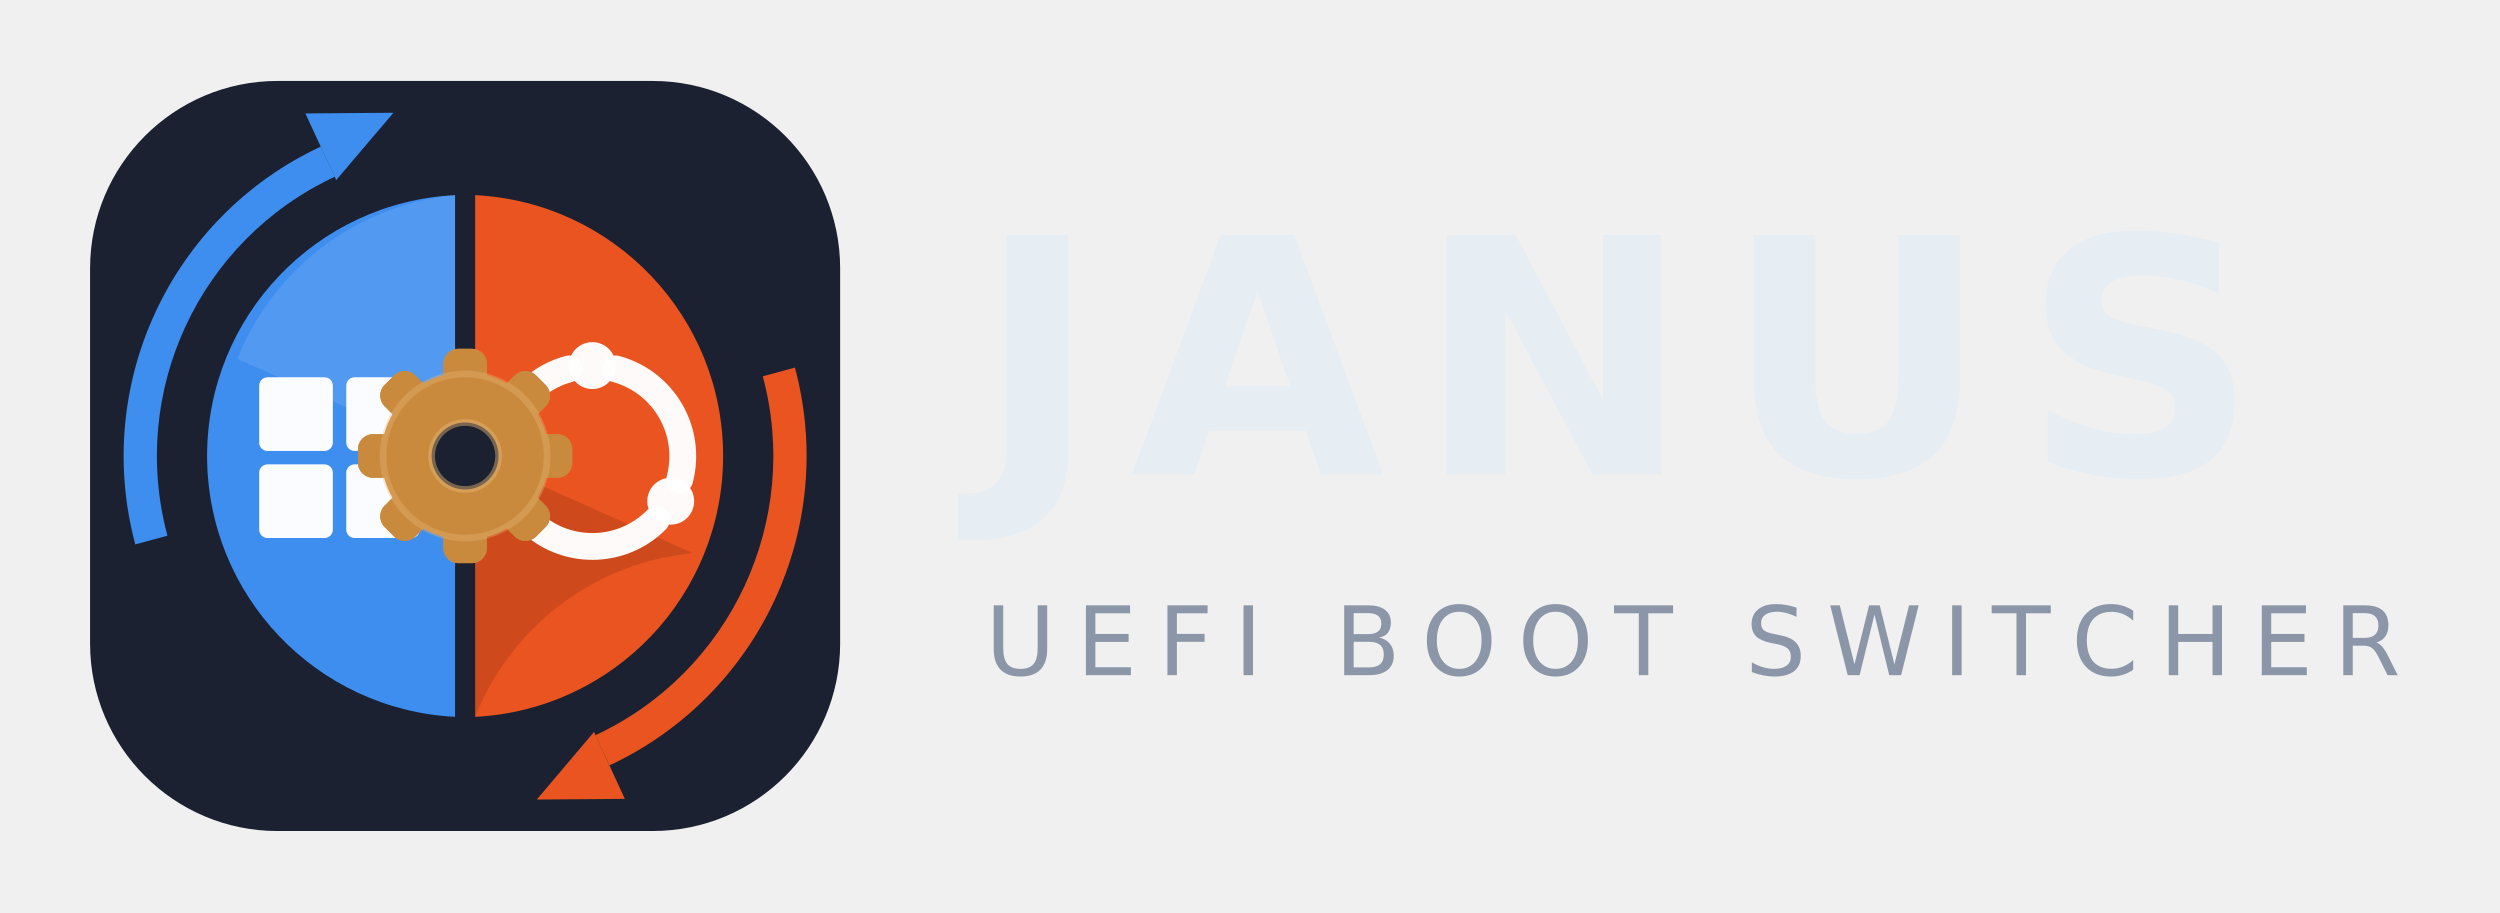
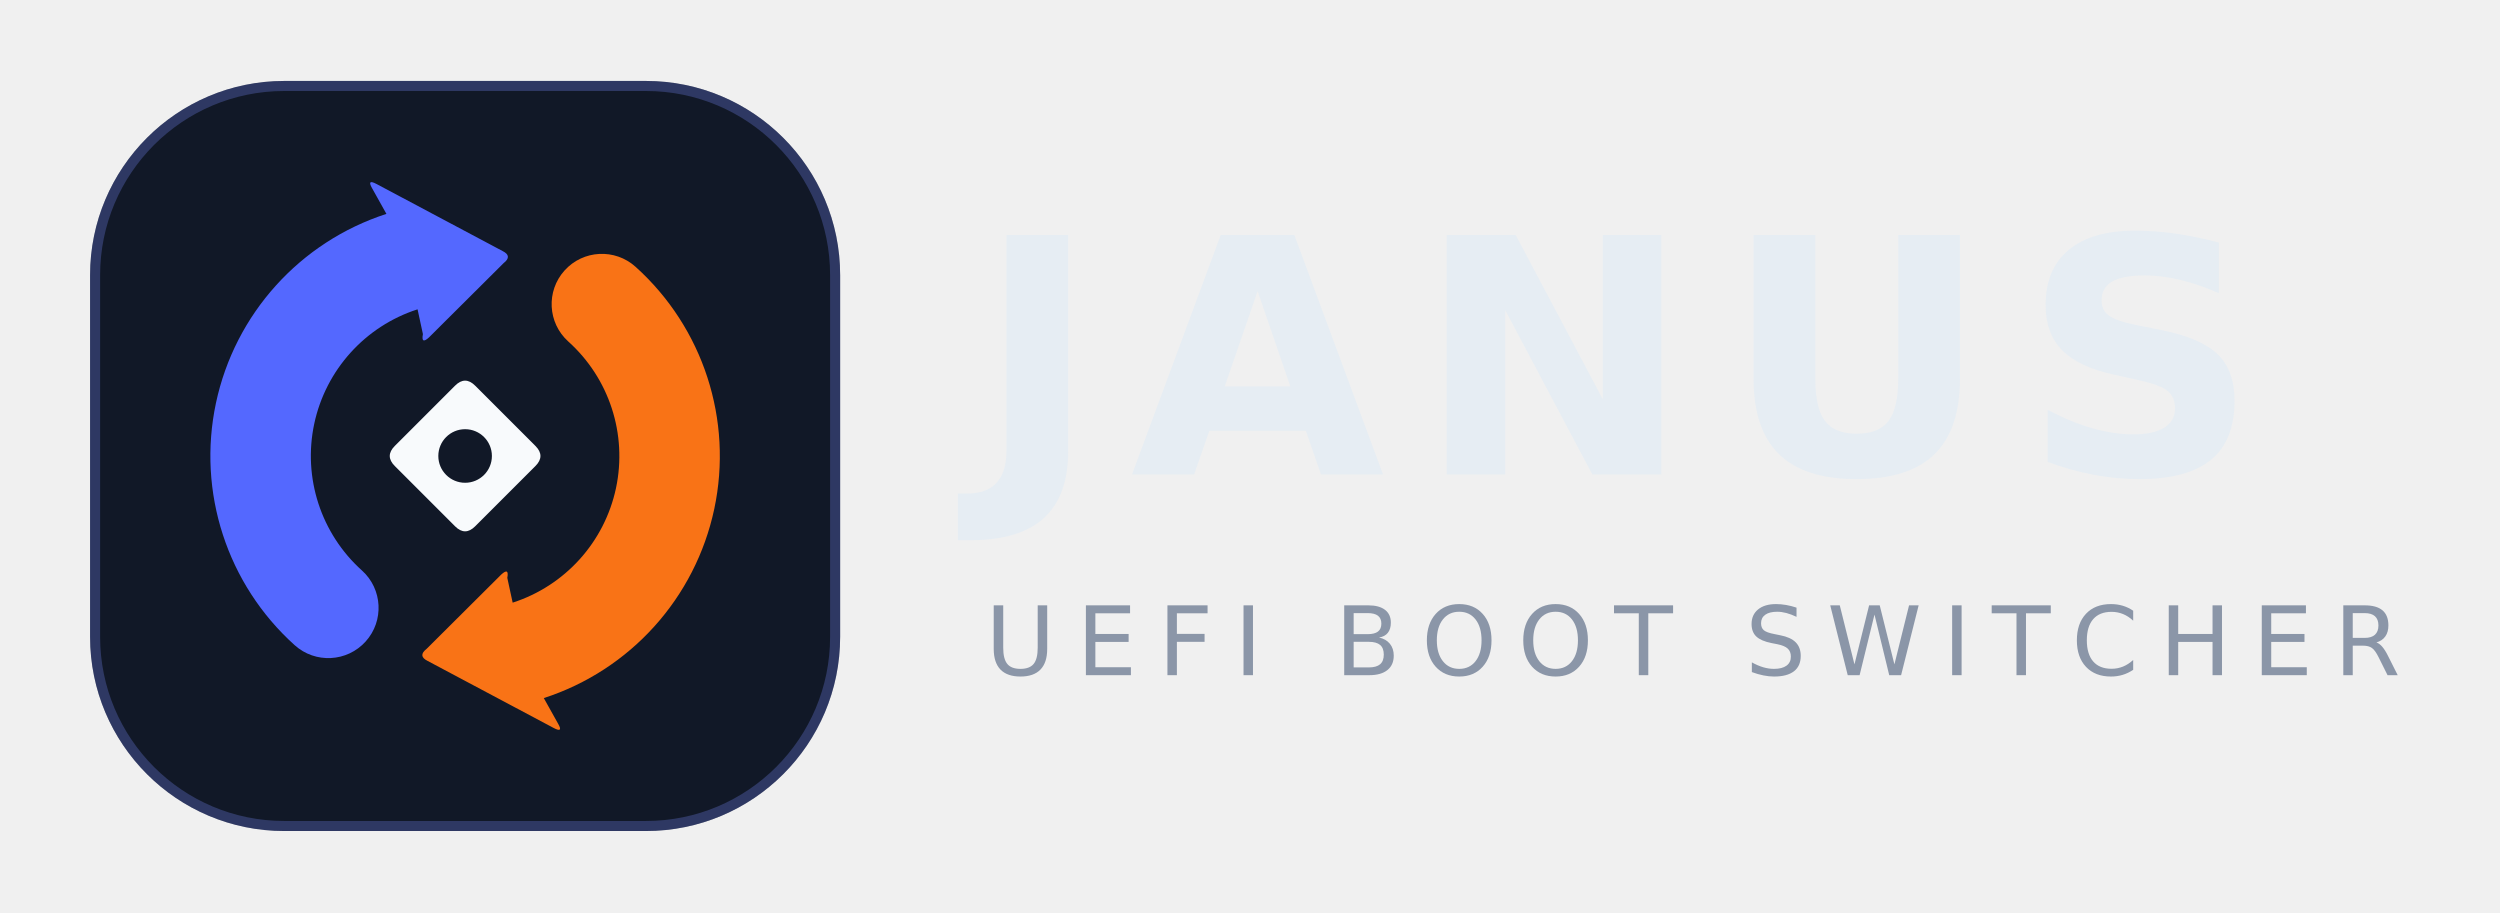
<svg xmlns="http://www.w3.org/2000/svg" viewBox="0 0 548 200">
  <g transform="translate(8,6) scale(0.734)">
-     <rect x="16" y="16" width="224" height="224" rx="56" fill="#1B2130" />
-     <path d="M29.5 154.4 A102 102 0 0 1 84.9 35.6 L89.1 44.6 A92 92 0 0 0 39.1 151.8 Z" fill="#3E8EF0" />
-     <path d="M106.6 25.5 L89.5 45.6 L80.3 25.7 Z" fill="#3E8EF0" />
-     <path d="M226.5 101.6 A102 102 0 0 1 171.1 220.4 L166.9 211.4 A92 92 0 0 0 216.9 104.2 Z" fill="#E95420" />
-     <path d="M149.4 230.6 L166.5 210.4 L175.7 230.4 Z" fill="#E95420" />
-     <path d="M125 50.1 A78 78 0 0 0 125 205.9 Z" fill="#3E8EF0" />
-     <path d="M131 50.1 A78 78 0 0 1 131 205.9 Z" fill="#E95420" />
-     <path d="M125 50.1 A78 78 0 0 0 60 99 L125 128 Z" fill="#FFFFFF" opacity="0.10" />
-     <path d="M131 205.9 A78 78 0 0 1 196 157 L131 128 Z" fill="#000000" opacity="0.12" />
-     <g fill="#FFFFFF" opacity="0.97">
-       <rect x="66.5" y="104.5" width="22" height="22" rx="2.5" />
-       <rect x="92.5" y="104.5" width="22" height="22" rx="2.5" />
-       <rect x="66.5" y="130.5" width="22" height="22" rx="2.5" />
-       <rect x="92.5" y="130.5" width="22" height="22" rx="2.5" />
-     </g>
-     <g stroke="#FFFFFF" stroke-width="8" stroke-linecap="round" fill="none" opacity="0.97">
-       <path d="M173 102 A27 27 0 0 1 192.1 135" />
-       <path d="M185.1 147.1 A27 27 0 0 1 146.9 147.1" />
-       <path d="M139.9 135 A27 27 0 0 1 159 102" />
-     </g>
-     <g fill="#FFFFFF" opacity="0.97">
-       <circle cx="166" cy="101" r="7" />
-       <circle cx="189.4" cy="141.5" r="7" />
-       <circle cx="142.6" cy="141.5" r="7" />
-     </g>
-     <g fill="#C98A3E">
-       <circle cx="128" cy="128" r="25" />
-       <rect x="121.5" y="96" width="13" height="64" rx="4.5" />
-       <rect x="121.5" y="96" width="13" height="64" rx="4.5" transform="rotate(45,128,128)" />
-       <rect x="121.5" y="96" width="13" height="64" rx="4.5" transform="rotate(90,128,128)" />
-       <rect x="121.5" y="96" width="13" height="64" rx="4.5" transform="rotate(135,128,128)" />
-       <rect x="121.5" y="96" width="13" height="64" rx="4.5" transform="rotate(180,128,128)" />
-       <rect x="121.5" y="96" width="13" height="64" rx="4.5" transform="rotate(225,128,128)" />
-       <rect x="121.5" y="96" width="13" height="64" rx="4.5" transform="rotate(270,128,128)" />
-       <rect x="121.5" y="96" width="13" height="64" rx="4.5" transform="rotate(315,128,128)" />
-     </g>
-     <circle cx="128" cy="128" r="24.5" fill="none" stroke="#E8B877" stroke-opacity="0.35" stroke-width="2" />
-     <circle cx="128" cy="128" r="10" fill="#1B2130" />
-     <circle cx="128" cy="128" r="10" fill="none" stroke="#E8B877" stroke-opacity="0.45" stroke-width="2" />
+     <rect x="16" y="16" width="224" height="224" rx="58" fill="#111827" />
+     <rect x="17.5" y="17.5" width="221" height="221" rx="56.5" fill="none" stroke="#7C8CFF" stroke-opacity="0.28" stroke-width="3" />
+     <path d="M 77.1 184.5            A 76 76 0 0 1 104.5 55.7            L 100.2 48.0            Q 98.6 45.2 101.6 46.8            L 139.2 66.8            Q 142.2 68.3 139.5 70.4            L 117.2 92.6            Q 114.8 94.8 115.4 91.6            L 113.8 84.2            A 46 46 0 0 0 97.2 162.2            A 15 15 0 0 1 77.1 184.5 Z" fill="#5468FF" />
+     <path d="M 178.9 71.5            A 76 76 0 0 1 151.5 200.3            L 155.8 208.0            Q 157.4 210.8 154.4 209.2            L 116.8 189.2            Q 113.8 187.7 116.5 185.6            L 138.8 163.4            Q 141.2 161.2 140.6 164.4            L 142.2 171.8            A 46 46 0 0 0 158.8 93.8            A 15 15 0 0 1 178.9 71.5 Z" fill="#F97316" />
+     <path d="M 131 107 L 149 125 Q 152 128 149 131 L 131 149 Q 128 152 125 149 L 107 131 Q 104 128 107 125 L 125 107 Q 128 104 131 107 Z" fill="#F8FAFC" />
+     <circle cx="128" cy="128" r="8" fill="#111827" />
  </g>
  <g transform="translate(214,104)" fill="#E6EDF3">
    <g transform="translate(0.00,0) scale(0.035156,-0.035156)">
      <path d="M188 1493H573V145Q573 -134 421.5 -272.0Q270 -410 -37 -410H-115V-119H-55Q65 -119 126.5 -52.0Q188 15 188 145Z" />
    </g>
    <g transform="translate(33.79,0) scale(0.035156,-0.035156)">
      <path d="M1094 272H492L397 0H10L563 1493H1022L1575 0H1188ZM588 549H997L793 1143Z" />
    </g>
    <g transform="translate(96.51,0) scale(0.035156,-0.035156)">
      <path d="M188 1493H618L1161 469V1493H1526V0H1096L553 1024V0H188Z" />
    </g>
    <g transform="translate(163.77,0) scale(0.035156,-0.035156)">
      <path d="M188 1493H573V598Q573 413 633.5 333.5Q694 254 831 254Q969 254 1029.5 333.5Q1090 413 1090 598V1493H1475V598Q1475 281 1316.0 126.0Q1157 -29 831 -29Q506 -29 347.0 126.0Q188 281 188 598Z" />
    </g>
    <g transform="translate(229.23,0) scale(0.035156,-0.035156)">
      <path d="M1227 1446V1130Q1104 1185 987.0 1213.0Q870 1241 766 1241Q628 1241 562.0 1203.0Q496 1165 496 1085Q496 1025 540.5 991.5Q585 958 702 934L866 901Q1115 851 1220.0 749.0Q1325 647 1325 459Q1325 212 1178.5 91.5Q1032 -29 731 -29Q589 -29 446.0 -2.0Q303 25 160 78V403Q303 327 436.5 288.5Q570 250 694 250Q820 250 887.0 292.0Q954 334 954 412Q954 482 908.5 520.0Q863 558 727 588L578 621Q354 669 250.5 774.0Q147 879 147 1057Q147 1280 291.0 1400.0Q435 1520 705 1520Q828 1520 958.0 1501.5Q1088 1483 1227 1446Z" />
    </g>
  </g>
  <g transform="translate(216,148)" fill="#8B96A8">
    <g transform="translate(0.00,0) scale(0.010254,-0.010254)">
      <path d="M178 1493H381V586Q381 346 468.0 240.5Q555 135 750 135Q944 135 1031.0 240.5Q1118 346 1118 586V1493H1321V561Q1321 269 1176.5 120.0Q1032 -29 750 -29Q467 -29 322.5 120.0Q178 269 178 561Z" />
    </g>
    <g transform="translate(19.97,0) scale(0.010254,-0.010254)">
      <path d="M201 1493H1145V1323H403V881H1114V711H403V170H1163V0H201Z" />
    </g>
    <g transform="translate(37.84,0) scale(0.010254,-0.010254)">
      <path d="M201 1493H1059V1323H403V883H995V713H403V0H201Z" />
    </g>
    <g transform="translate(54.52,0) scale(0.010254,-0.010254)">
      <path d="M201 1493H403V0H201Z" />
    </g>
    <g transform="translate(76.59,0) scale(0.010254,-0.010254)">
      <path d="M403 713V166H727Q890 166 968.5 233.5Q1047 301 1047 440Q1047 580 968.5 646.5Q890 713 727 713ZM403 1327V877H702Q850 877 922.5 932.5Q995 988 995 1102Q995 1215 922.5 1271.0Q850 1327 702 1327ZM201 1493H717Q948 1493 1073.0 1397.0Q1198 1301 1198 1124Q1198 987 1134.0 906.0Q1070 825 946 805Q1095 773 1177.5 671.5Q1260 570 1260 418Q1260 218 1124.0 109.0Q988 0 737 0H201Z" />
    </g>
    <g transform="translate(95.59,0) scale(0.010254,-0.010254)">
      <path d="M807 1356Q587 1356 457.5 1192.0Q328 1028 328 745Q328 463 457.5 299.0Q587 135 807 135Q1027 135 1155.5 299.0Q1284 463 1284 745Q1284 1028 1155.5 1192.0Q1027 1356 807 1356ZM807 1520Q1121 1520 1309.0 1309.5Q1497 1099 1497 745Q1497 392 1309.0 181.5Q1121 -29 807 -29Q492 -29 303.5 181.0Q115 391 115 745Q115 1099 303.5 1309.5Q492 1520 807 1520Z" />
    </g>
    <g transform="translate(116.72,0) scale(0.010254,-0.010254)">
      <path d="M807 1356Q587 1356 457.5 1192.0Q328 1028 328 745Q328 463 457.5 299.0Q587 135 807 135Q1027 135 1155.5 299.0Q1284 463 1284 745Q1284 1028 1155.5 1192.0Q1027 1356 807 1356ZM807 1520Q1121 1520 1309.0 1309.5Q1497 1099 1497 745Q1497 392 1309.0 181.5Q1121 -29 807 -29Q492 -29 303.5 181.0Q115 391 115 745Q115 1099 303.5 1309.5Q492 1520 807 1520Z" />
    </g>
    <g transform="translate(137.85,0) scale(0.010254,-0.010254)">
      <path d="M-6 1493H1257V1323H727V0H524V1323H-6Z" />
    </g>
    <g transform="translate(166.56,0) scale(0.010254,-0.010254)">
      <path d="M1096 1444V1247Q981 1302 879.0 1329.0Q777 1356 682 1356Q517 1356 427.5 1292.0Q338 1228 338 1110Q338 1011 397.5 960.5Q457 910 623 879L745 854Q971 811 1078.5 702.5Q1186 594 1186 412Q1186 195 1040.5 83.0Q895 -29 614 -29Q508 -29 388.5 -5.0Q269 19 141 66V274Q264 205 382.0 170.0Q500 135 614 135Q787 135 881.0 203.0Q975 271 975 397Q975 507 907.5 569.0Q840 631 686 662L563 686Q337 731 236.0 827.0Q135 923 135 1094Q135 1292 274.5 1406.0Q414 1520 659 1520Q764 1520 873.0 1501.0Q982 1482 1096 1444Z" />
    </g>
    <g transform="translate(184.49,0) scale(0.010254,-0.010254)">
      <path d="M68 1493H272L586 231L899 1493H1126L1440 231L1753 1493H1958L1583 0H1329L1014 1296L696 0H442Z" />
    </g>
    <g transform="translate(209.85,0) scale(0.010254,-0.010254)">
      <path d="M201 1493H403V0H201Z" />
    </g>
    <g transform="translate(220.64,0) scale(0.010254,-0.010254)">
      <path d="M-6 1493H1257V1323H727V0H524V1323H-6Z" />
    </g>
    <g transform="translate(238.07,0) scale(0.010254,-0.010254)">
      <path d="M1319 1378V1165Q1217 1260 1101.5 1307.0Q986 1354 856 1354Q600 1354 464.0 1197.5Q328 1041 328 745Q328 450 464.0 293.5Q600 137 856 137Q986 137 1101.5 184.0Q1217 231 1319 326V115Q1213 43 1094.5 7.0Q976 -29 844 -29Q505 -29 310.0 178.5Q115 386 115 745Q115 1105 310.0 1312.5Q505 1520 844 1520Q978 1520 1096.5 1484.5Q1215 1449 1319 1378Z" />
    </g>
    <g transform="translate(257.33,0) scale(0.010254,-0.010254)">
      <path d="M201 1493H403V881H1137V1493H1339V0H1137V711H403V0H201Z" />
    </g>
    <g transform="translate(277.72,0) scale(0.010254,-0.010254)">
      <path d="M201 1493H1145V1323H403V881H1114V711H403V170H1163V0H201Z" />
    </g>
    <g transform="translate(295.59,0) scale(0.010254,-0.010254)">
      <path d="M909 700Q974 678 1035.5 606.0Q1097 534 1159 408L1364 0H1147L956 383Q882 533 812.5 582.0Q743 631 623 631H403V0H201V1493H657Q913 1493 1039.0 1386.0Q1165 1279 1165 1063Q1165 922 1099.5 829.0Q1034 736 909 700ZM403 1327V797H657Q803 797 877.5 864.5Q952 932 952 1063Q952 1194 877.5 1260.5Q803 1327 657 1327Z" />
    </g>
  </g>
</svg>
